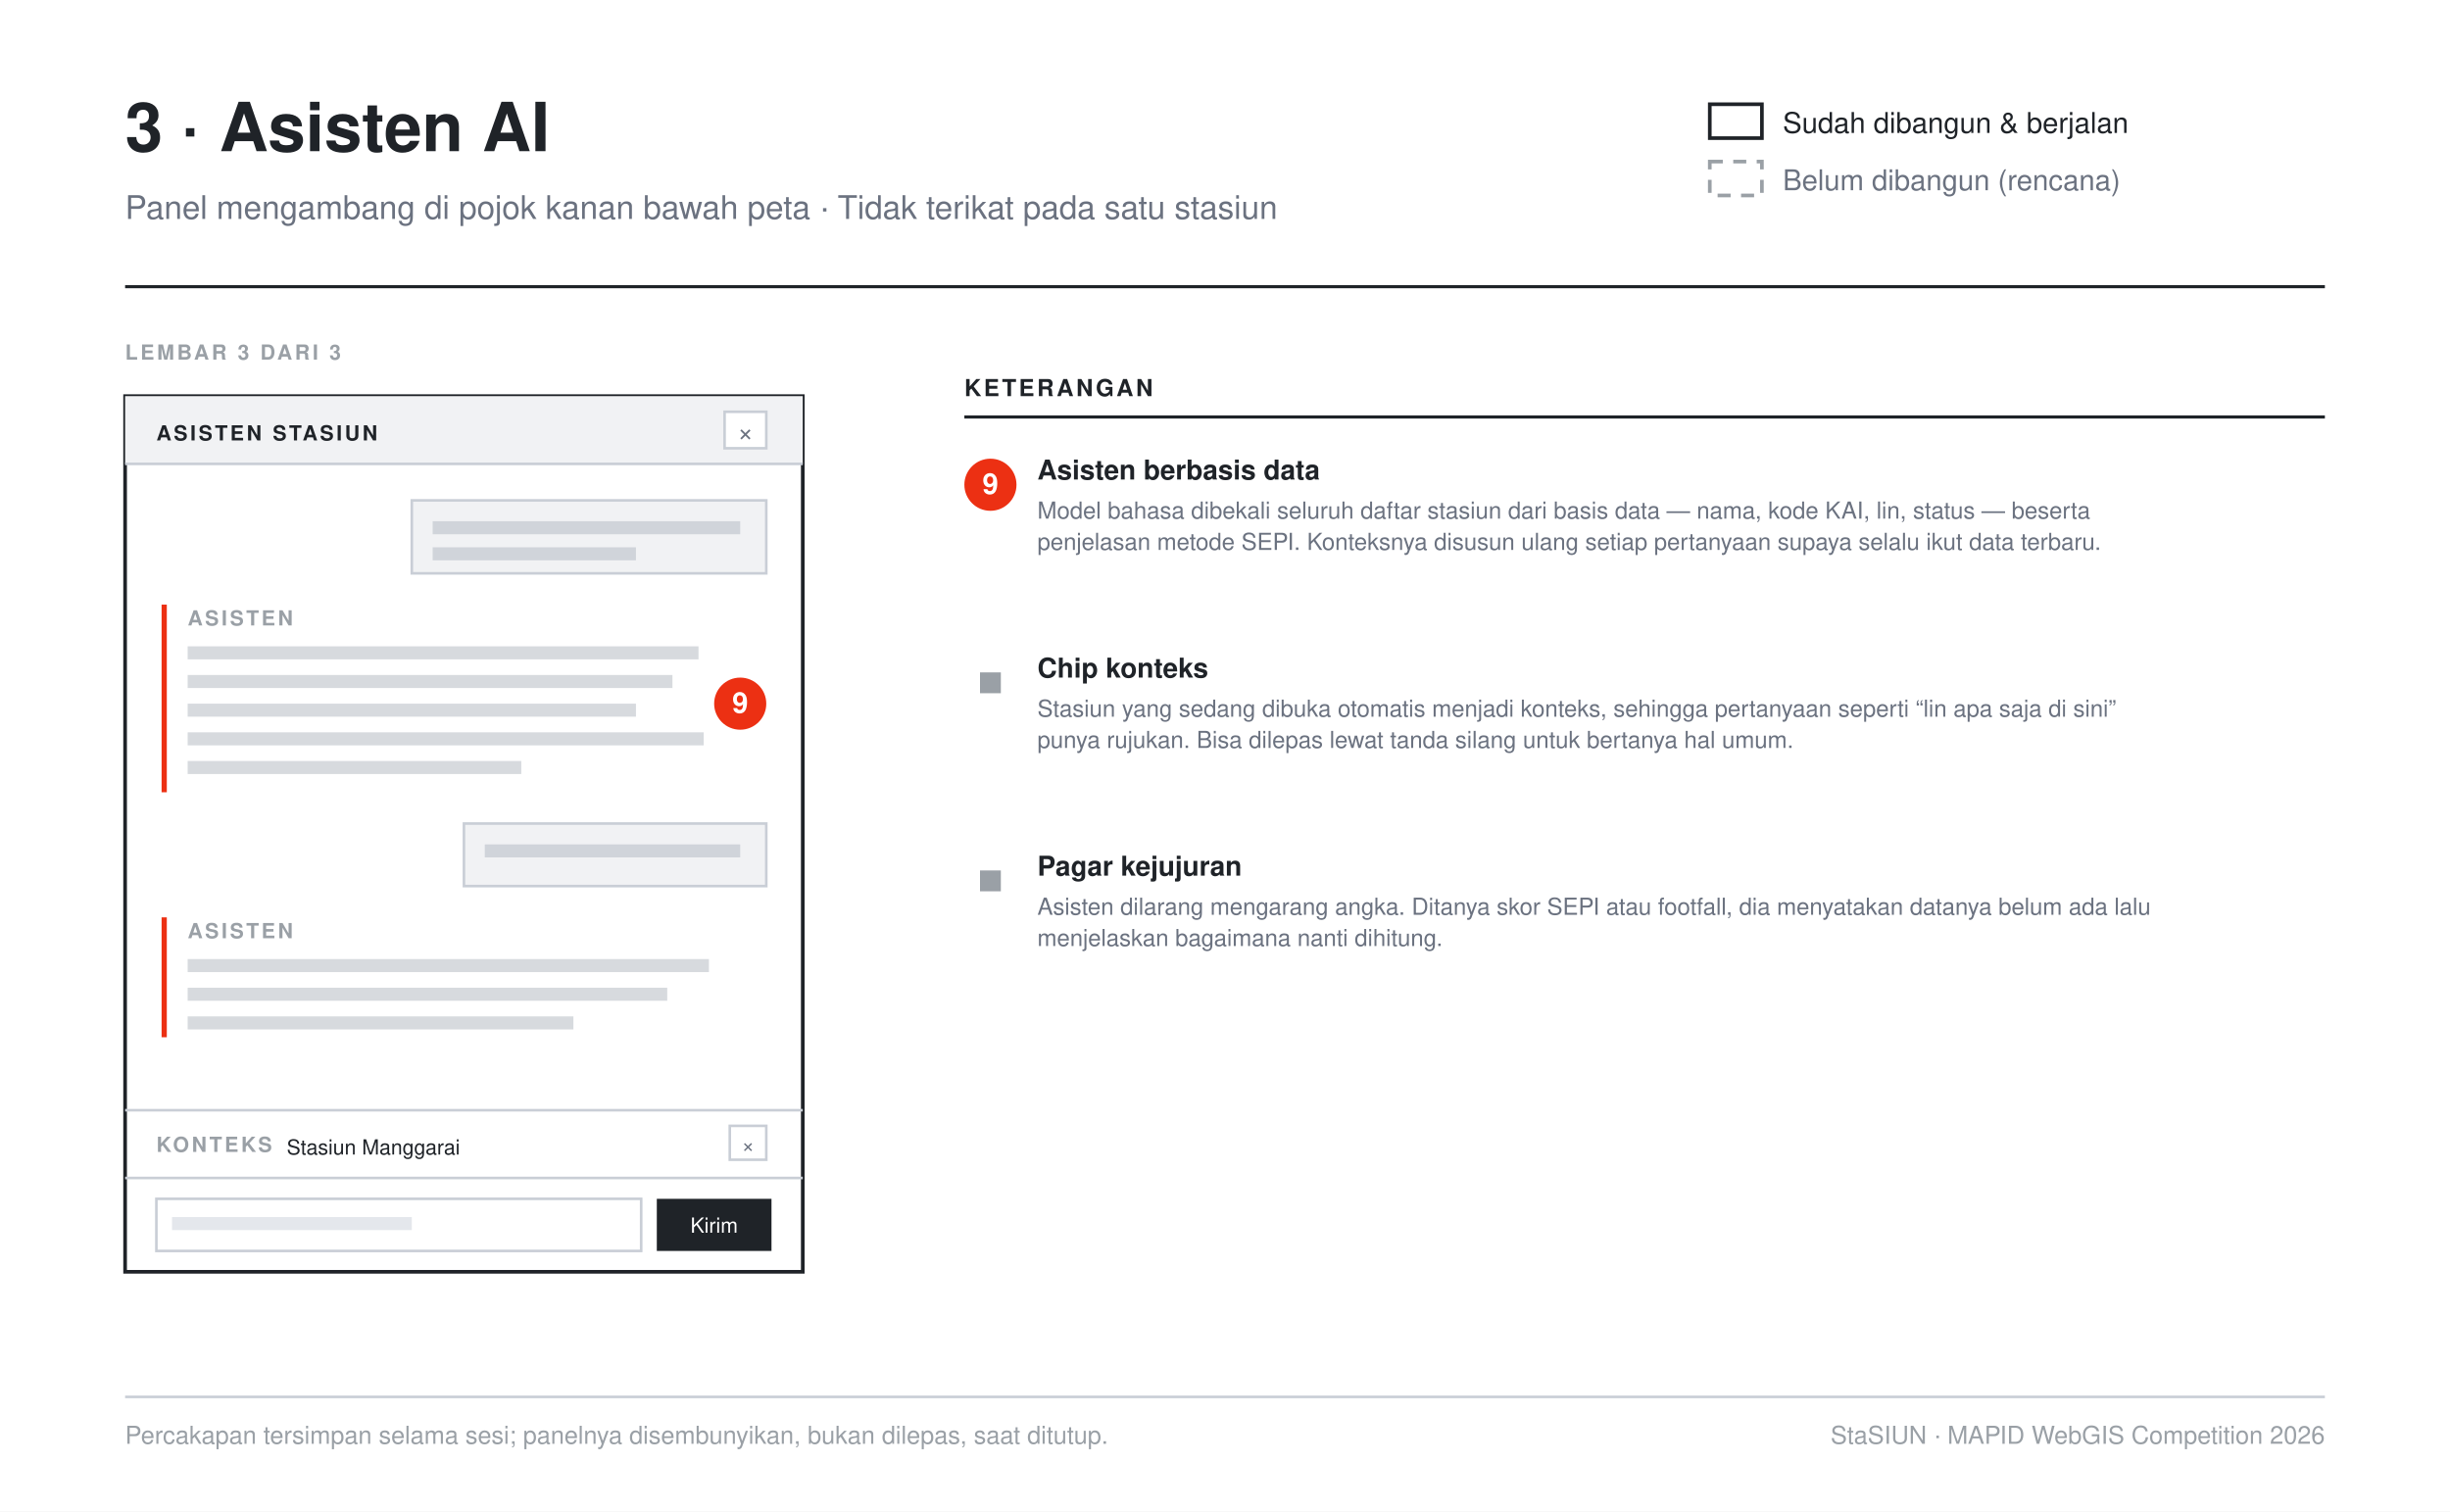
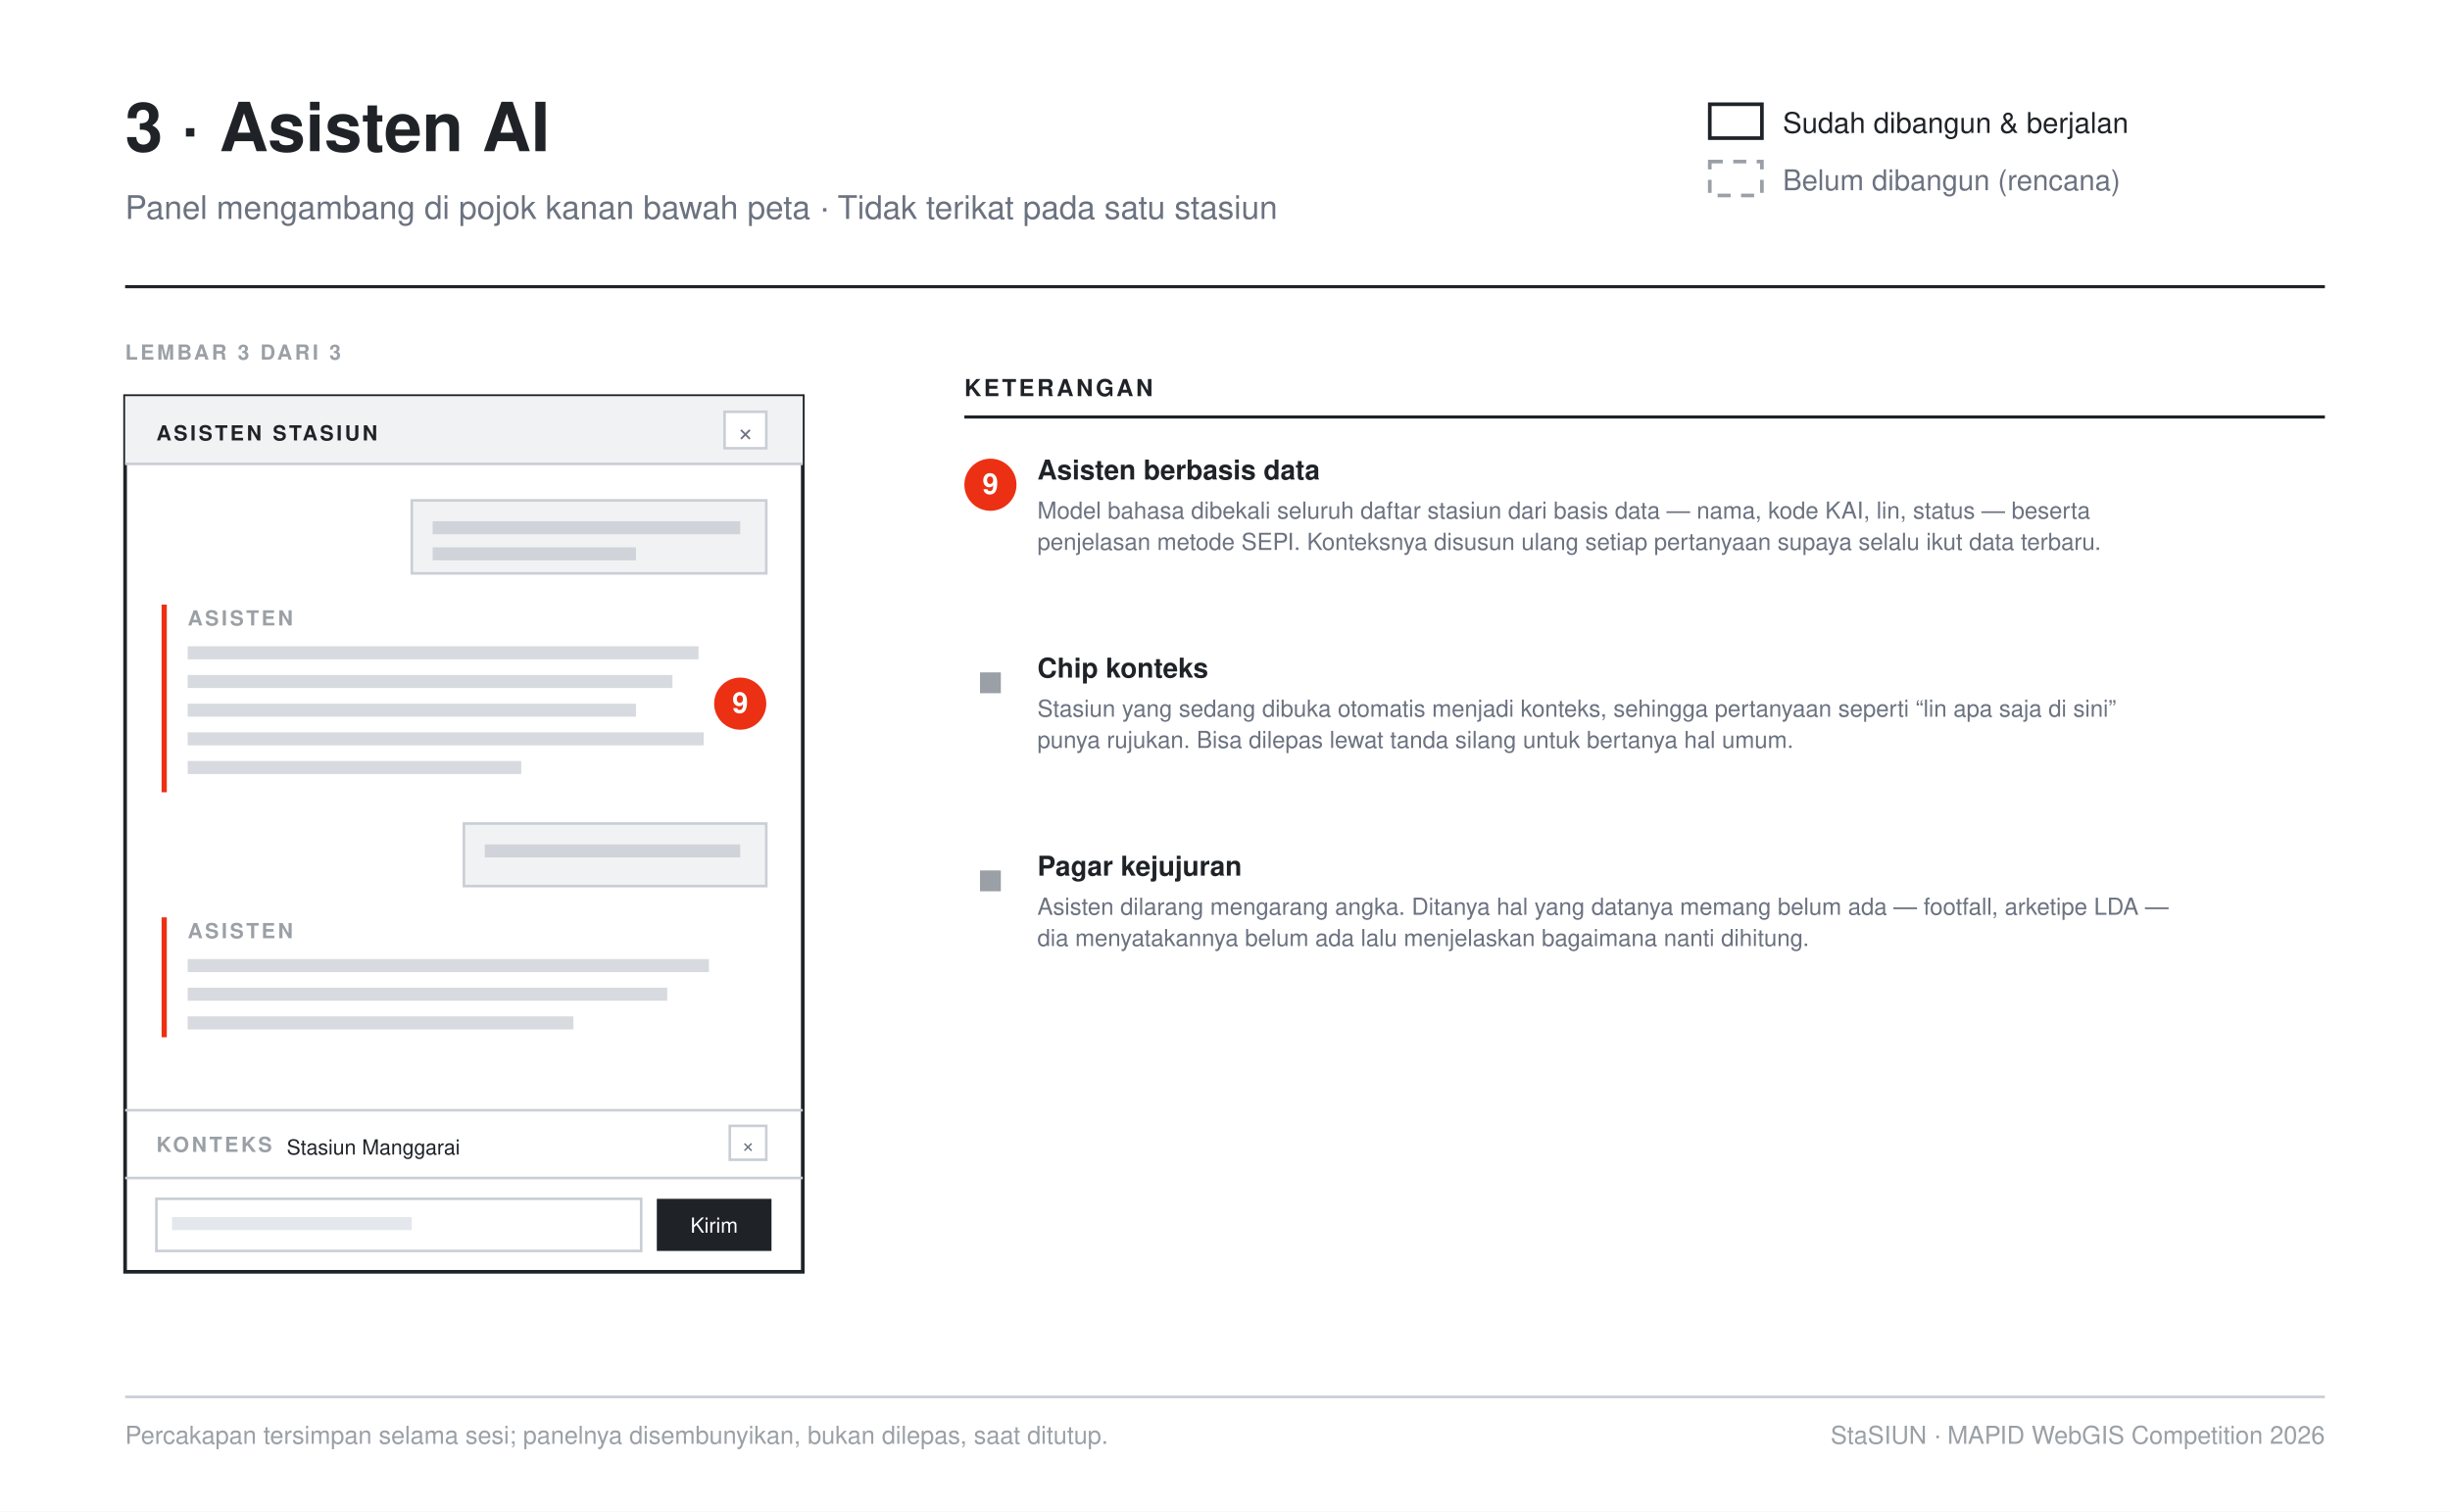
<svg xmlns="http://www.w3.org/2000/svg" width="940" height="580" viewBox="0 0 940 580">
  <rect width="940" height="580" fill="#ffffff" />
  <text x="48" y="58" font-family="Helvetica Neue, Helvetica, Arial, sans-serif" font-size="26" fill="#1f2328" font-weight="700" text-anchor="start">3 · Asisten AI</text>
  <text x="48" y="84" font-family="Helvetica Neue, Helvetica, Arial, sans-serif" font-size="12.5" fill="#6b7280" font-weight="400" text-anchor="start">Panel mengambang di pojok kanan bawah peta  ·  Tidak terikat pada satu stasiun</text>
  <rect x="656" y="40" width="20" height="13" fill="#ffffff" stroke="#1f2328" stroke-width="1.4" />
  <text x="684" y="51" font-family="Helvetica Neue, Helvetica, Arial, sans-serif" font-size="11" fill="#1f2328" font-weight="400" text-anchor="start">Sudah dibangun &amp; berjalan</text>
  <rect x="656" y="62" width="20" height="13" fill="#ffffff" stroke="#9aa0a6" stroke-width="1.4" stroke-dasharray="5 4" />
  <text x="684" y="73" font-family="Helvetica Neue, Helvetica, Arial, sans-serif" font-size="11" fill="#6b7280" font-weight="400" text-anchor="start">Belum dibangun (rencana)</text>
  <line x1="48" y1="110" x2="892" y2="110" stroke="#1f2328" stroke-width="1.2" />
  <text x="48" y="138" font-family="Helvetica Neue, Helvetica, Arial, sans-serif" font-size="8" fill="#9aa0a6" font-weight="600" text-anchor="start" letter-spacing="1">LEMBAR 3 DARI 3</text>
  <rect x="48" y="152" width="260" height="336" fill="#ffffff" stroke="#1f2328" stroke-width="1.4" />
  <rect x="48" y="152" width="260" height="26" fill="#f1f2f4" />
  <line x1="48" y1="178" x2="308" y2="178" stroke="#c9ced6" stroke-width="1" />
  <text x="60" y="169" font-family="Helvetica Neue, Helvetica, Arial, sans-serif" font-size="8" fill="#1f2328" font-weight="600" text-anchor="start" letter-spacing="1">ASISTEN STASIUN</text>
  <rect x="278" y="158" width="16" height="14" fill="#ffffff" stroke="#c9ced6" stroke-width="1" />
  <text x="286" y="169" font-family="Helvetica Neue, Helvetica, Arial, sans-serif" font-size="10" fill="#6b7280" font-weight="400" text-anchor="middle">×</text>
  <rect x="158" y="192" width="136" height="28" fill="#f1f2f4" stroke="#c9ced6" stroke-width="1" />
  <rect x="166" y="200" width="118" height="5" fill="#d0d4da" />
  <rect x="166" y="210" width="78" height="5" fill="#d0d4da" />
  <rect x="62" y="232" width="2" height="72" fill="#ec3013" />
  <text x="72" y="240" font-family="Helvetica Neue, Helvetica, Arial, sans-serif" font-size="8" fill="#9aa0a6" font-weight="600" text-anchor="start" letter-spacing="1">ASISTEN</text>
  <rect x="72" y="248" width="196" height="5" fill="#d7dade" />
  <rect x="72" y="259" width="186" height="5" fill="#d7dade" />
  <rect x="72" y="270" width="172" height="5" fill="#d7dade" />
  <rect x="72" y="281" width="198" height="5" fill="#d7dade" />
  <rect x="72" y="292" width="128" height="5" fill="#d7dade" />
  <circle cx="284" cy="270" r="10" fill="#ec3013" />
  <text x="284" y="273.5" font-family="Helvetica Neue, Helvetica, Arial, sans-serif" font-size="11" fill="#ffffff" font-weight="700" text-anchor="middle">9</text>
  <rect x="178" y="316" width="116" height="24" fill="#f1f2f4" stroke="#c9ced6" stroke-width="1" />
  <rect x="186" y="324" width="98" height="5" fill="#d0d4da" />
  <rect x="62" y="352" width="2" height="46" fill="#ec3013" />
  <text x="72" y="360" font-family="Helvetica Neue, Helvetica, Arial, sans-serif" font-size="8" fill="#9aa0a6" font-weight="600" text-anchor="start" letter-spacing="1">ASISTEN</text>
  <rect x="72" y="368" width="200" height="5" fill="#d7dade" />
  <rect x="72" y="379" width="184" height="5" fill="#d7dade" />
  <rect x="72" y="390" width="148" height="5" fill="#d7dade" />
  <line x1="48" y1="426" x2="308" y2="426" stroke="#c9ced6" stroke-width="1" />
  <text x="60" y="442" font-family="Helvetica Neue, Helvetica, Arial, sans-serif" font-size="8" fill="#9aa0a6" font-weight="600" text-anchor="start" letter-spacing="1">KONTEKS</text>
  <text x="110" y="443" font-family="Helvetica Neue, Helvetica, Arial, sans-serif" font-size="8" fill="#1f2328" font-weight="400" text-anchor="start">Stasiun Manggarai</text>
  <rect x="280" y="432" width="14" height="13" fill="#ffffff" stroke="#c9ced6" stroke-width="1" />
  <text x="287" y="442" font-family="Helvetica Neue, Helvetica, Arial, sans-serif" font-size="8" fill="#6b7280" font-weight="400" text-anchor="middle">×</text>
  <line x1="48" y1="452" x2="308" y2="452" stroke="#c9ced6" stroke-width="1" />
  <rect x="60" y="460" width="186" height="20" fill="#ffffff" stroke="#c9ced6" stroke-width="1" />
  <rect x="66" y="467" width="92" height="5" fill="#e4e7ec" />
  <rect x="252" y="460" width="44" height="20" fill="#1f2328" />
  <text x="274" y="473" font-family="Helvetica Neue, Helvetica, Arial, sans-serif" font-size="8" fill="#ffffff" font-weight="400" text-anchor="middle">Kirim</text>
  <text x="370" y="152" font-family="Helvetica Neue, Helvetica, Arial, sans-serif" font-size="9" fill="#1f2328" font-weight="600" text-anchor="start" letter-spacing="1">KETERANGAN</text>
  <line x1="370" y1="160" x2="892" y2="160" stroke="#1f2328" stroke-width="1.2" />
  <circle cx="380" cy="186" r="10" fill="#ec3013" />
  <text x="380" y="189.5" font-family="Helvetica Neue, Helvetica, Arial, sans-serif" font-size="11" fill="#ffffff" font-weight="700" text-anchor="middle">9</text>
  <text x="398" y="184" font-family="Helvetica Neue, Helvetica, Arial, sans-serif" font-size="10.5" fill="#1f2328" font-weight="700" text-anchor="start">Asisten berbasis data</text>
  <text x="398" y="199" font-family="Helvetica Neue, Helvetica, Arial, sans-serif" font-size="9" fill="#6b7280" font-weight="400" text-anchor="start">Model bahasa dibekali seluruh daftar stasiun dari basis data — nama, kode KAI, lin, status — beserta</text>
  <text x="398" y="211" font-family="Helvetica Neue, Helvetica, Arial, sans-serif" font-size="9" fill="#6b7280" font-weight="400" text-anchor="start">penjelasan metode SEPI. Konteksnya disusun ulang setiap pertanyaan supaya selalu ikut data terbaru.</text>
  <rect x="376" y="258" width="8" height="8" fill="#9aa0a6" />
  <text x="398" y="260" font-family="Helvetica Neue, Helvetica, Arial, sans-serif" font-size="10.5" fill="#1f2328" font-weight="700" text-anchor="start">Chip konteks</text>
  <text x="398" y="275" font-family="Helvetica Neue, Helvetica, Arial, sans-serif" font-size="9" fill="#6b7280" font-weight="400" text-anchor="start">Stasiun yang sedang dibuka otomatis menjadi konteks, sehingga pertanyaan seperti “lin apa saja di sini”</text>
  <text x="398" y="287" font-family="Helvetica Neue, Helvetica, Arial, sans-serif" font-size="9" fill="#6b7280" font-weight="400" text-anchor="start">punya rujukan. Bisa dilepas lewat tanda silang untuk bertanya hal umum.</text>
  <rect x="376" y="334" width="8" height="8" fill="#9aa0a6" />
  <text x="398" y="336" font-family="Helvetica Neue, Helvetica, Arial, sans-serif" font-size="10.5" fill="#1f2328" font-weight="700" text-anchor="start">Pagar kejujuran</text>
-   <text x="398" y="351" font-family="Helvetica Neue, Helvetica, Arial, sans-serif" font-size="9" fill="#6b7280" font-weight="400" text-anchor="start">Asisten dilarang mengarang angka. Ditanya skor SEPI atau footfall, dia menyatakan datanya belum ada lalu</text>
-   <text x="398" y="363" font-family="Helvetica Neue, Helvetica, Arial, sans-serif" font-size="9" fill="#6b7280" font-weight="400" text-anchor="start">menjelaskan bagaimana nanti dihitung.</text>
+   <text x="398" y="351" font-family="Helvetica Neue, Helvetica, Arial, sans-serif" font-size="9" fill="#6b7280" font-weight="400" text-anchor="start">Asisten dilarang mengarang angka. Ditanya hal yang datanya memang belum ada — footfall, arketipe LDA —</text>
+   <text x="398" y="363" font-family="Helvetica Neue, Helvetica, Arial, sans-serif" font-size="9" fill="#6b7280" font-weight="400" text-anchor="start">dia menyatakannya belum ada lalu menjelaskan bagaimana nanti dihitung.</text>
  <line x1="48" y1="536" x2="892" y2="536" stroke="#c9ced6" stroke-width="1" />
  <text x="48" y="554" font-family="Helvetica Neue, Helvetica, Arial, sans-serif" font-size="9.5" fill="#9aa0a6" font-weight="400" text-anchor="start">Percakapan tersimpan selama sesi; panelnya disembunyikan, bukan dilepas, saat ditutup.</text>
  <text x="892" y="554" font-family="Helvetica Neue, Helvetica, Arial, sans-serif" font-size="9.5" fill="#9aa0a6" font-weight="400" text-anchor="end">StaSIUN · MAPID WebGIS Competition 2026</text>
</svg>
